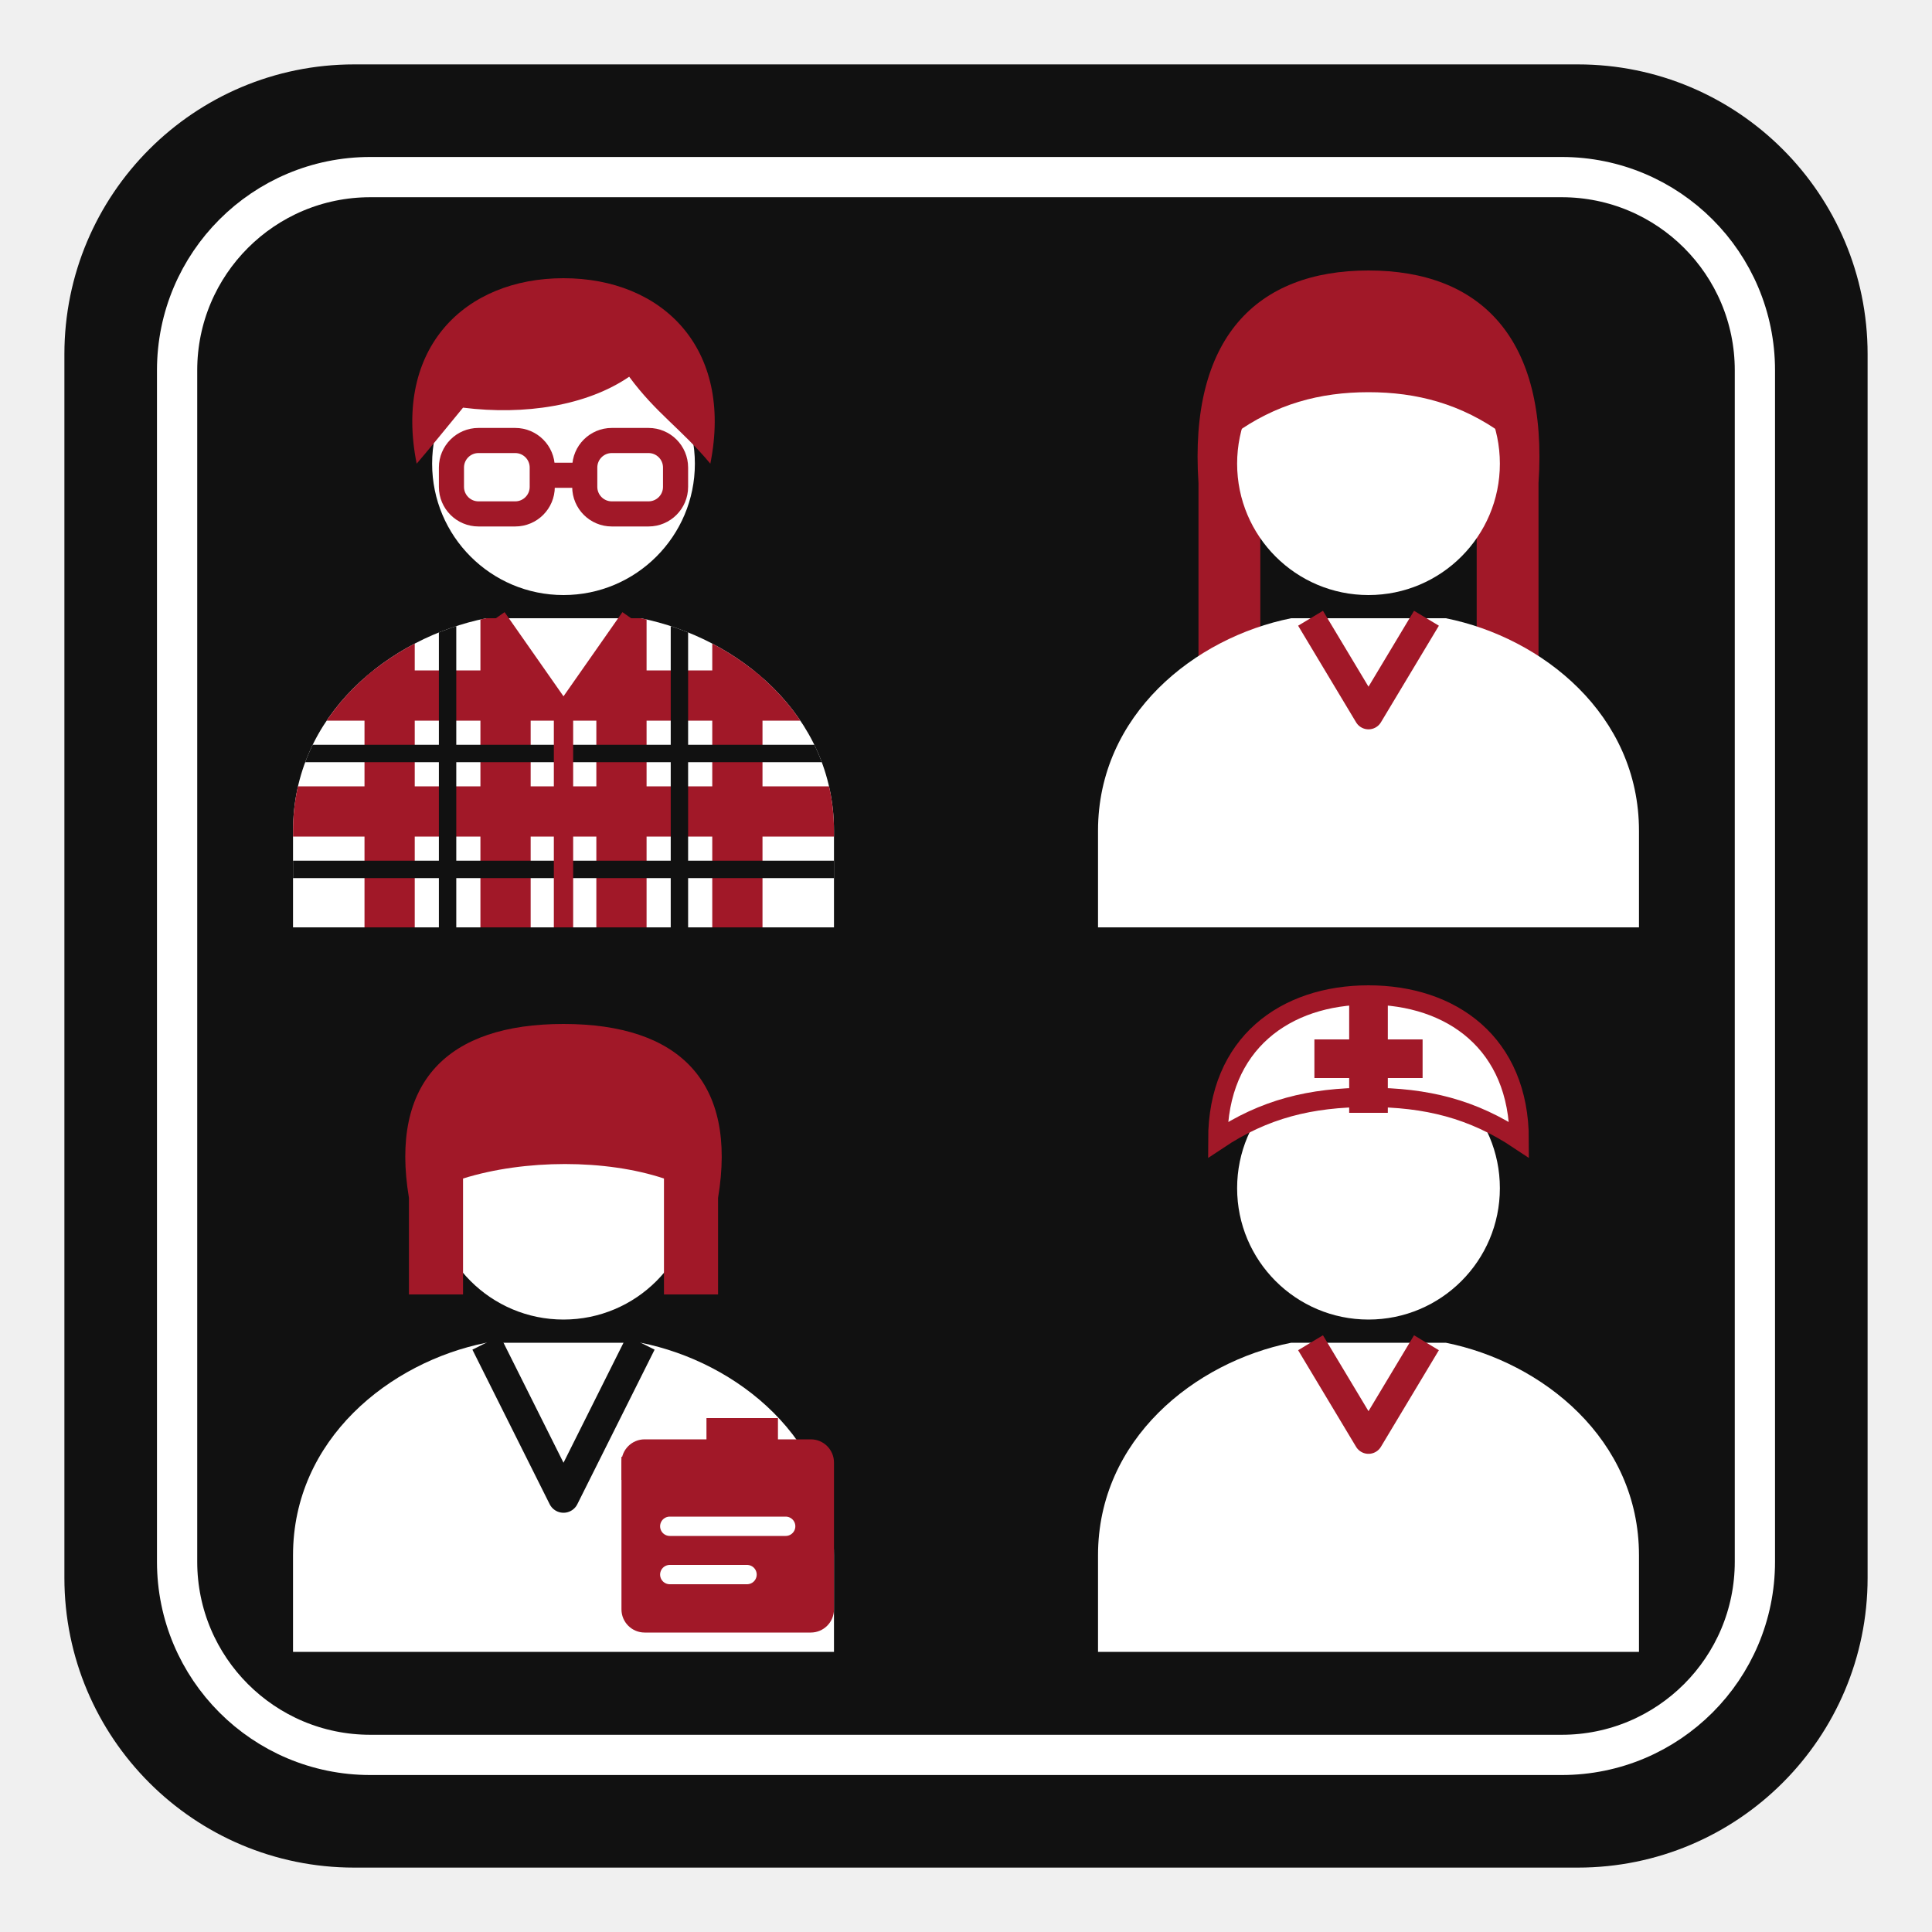
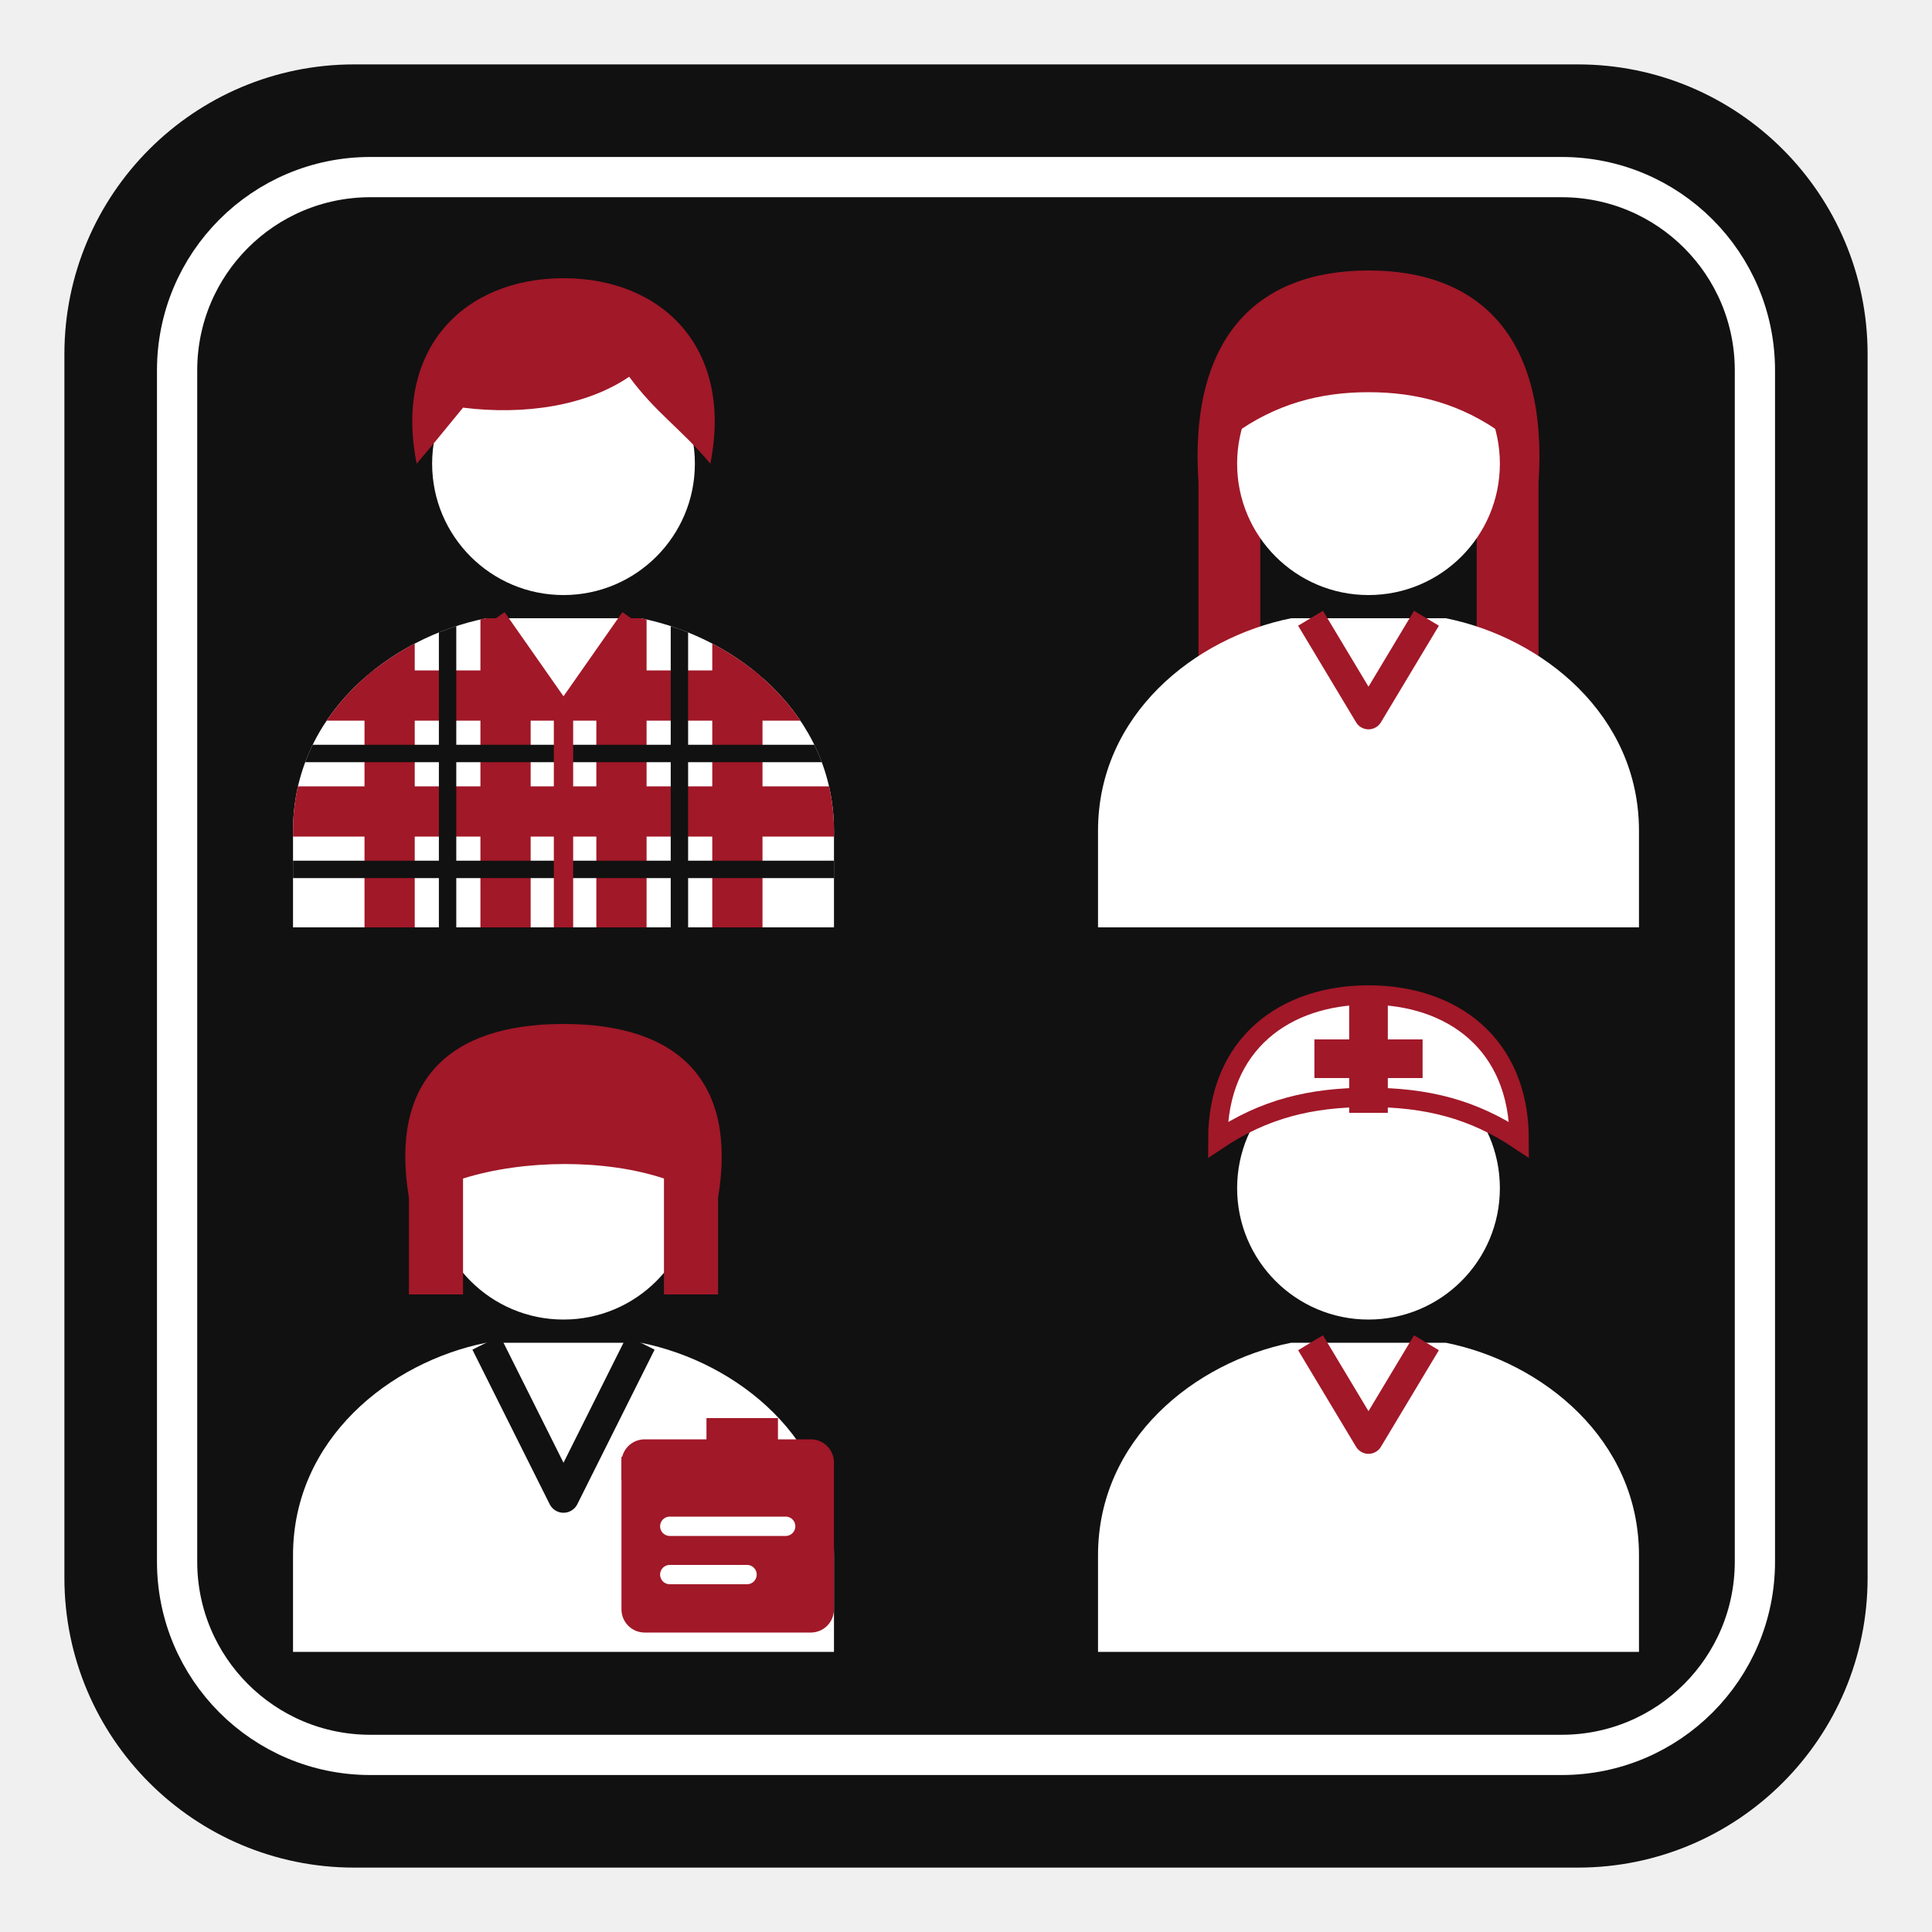
<svg xmlns="http://www.w3.org/2000/svg" viewBox="0 0 120 120" role="img" aria-label="Quatre professionnels : un ingénieur, une psychiatre, une curatrice et une infirmière">
  <rect x="4" y="4" width="112" height="112" rx="18" fill="#111111" />
  <rect x="11" y="11" width="98" height="98" rx="12" fill="none" stroke="#fff" stroke-width="2.5" />
  <defs>
    <clipPath id="plaid">
      <path d="M-14 18v-5c0-6 5-10 10-11h8c5 1 10 5 10 11v5z" />
    </clipPath>
  </defs>
  <g transform="translate(35 36) scale(1.2)">
    <path d="M-14 18v-5c0-6 5-10 10-11h8c5 1 10 5 10 11v5z" fill="#fff" />
    <g clip-path="url(#plaid)">
      <path d="M-14 6h28M-14 12h28" stroke="#a11828" stroke-width="2.6" />
      <path d="M-9 0v20M-3 0v20M3 0v20M9 0v20" stroke="#a11828" stroke-width="2.6" />
      <path d="M-14 9h28M-14 15h28M-6 0v20M0 0v20M6 0v20" stroke="#111111" stroke-width="0.9" />
    </g>
    <path d="M-3.500 2l3.500 5 3.500-5" fill="#fff" stroke="#a11828" stroke-width="1.100" stroke-linejoin="round" />
    <path d="M0 7v11" stroke="#a11828" stroke-width="1" />
    <circle cx="0" cy="-6" r="6.800" fill="#ffffff" />
    <path d="M-7.600 -6c-1.200-6 2.500-9.600 7.600-9.600S8.800 -12 7.600 -6c-1.500-1.800-2.800-2.600-4.200-4.500-2.200 1.500-5.400 2-8.600 1.600-0.900 1.100-1.800 2.200-2.400 2.900z" fill="#a11828" />
-     <g fill="none" stroke="#a11828" stroke-width="1.300">
-       <rect x="-5.800" y="-7.200" width="4.700" height="3.800" rx="1.400" />
-       <rect x="1.100" y="-7.200" width="4.700" height="3.800" rx="1.400" />
-       <path d="M-1.100 -5.400h2.200" />
-     </g>
  </g>
  <g transform="translate(85 36) scale(1.2)">
    <path d="M-8.800 -5c-0.500-7.500 3-11 8.800-11S9.300 -12.500 8.800 -5v13h-3.200V-3h-11.200v11h-3.200z" fill="#a11828" />
    <path d="M-14 18v-5c0-6 5-10 10-11h8c5 1 10 5 10 11v5z" fill="#fff" />
    <path d="M-3 2l3 5 3-5" fill="none" stroke="#a11828" stroke-width="1.500" stroke-linejoin="round" />
    <circle cx="0" cy="-6" r="6.800" fill="#ffffff" />
    <path d="M-7 -7.500c1.500-4 4-5.500 7-5.500s5.500 1.500 7 5.500c-2.200-1.600-4.500-2.200-7-2.200s-4.800 0.600-7 2.200z" fill="#a11828" />
  </g>
  <g transform="translate(35 81) scale(1.2)">
    <path d="M-14 18v-5c0-6 5-10 10-11h8c5 1 10 5 10 11v5z" fill="#ffffff" />
    <path d="M-4 2l4 8 4-8" fill="none" stroke="#111111" stroke-width="1.600" stroke-linejoin="round" />
    <circle cx="0" cy="-6" r="6.800" fill="#ffffff" />
    <path d="M-8 -5.500c-1-6 2-9 8-9s9 3 8 9v5h-2.800v-6c-3-1-7.200-1-10.400 0v6H-8z" fill="#a11828" />
    <rect x="3" y="7" width="11" height="10" rx="1.200" fill="#a11828" />
    <path d="M3 8.500h5v-2h2.500v2" fill="none" stroke="#a11828" stroke-width="1.200" />
    <path d="M5.500 11.500h6M5.500 14h4" stroke="#ffffff" stroke-width="1" stroke-linecap="round" />
  </g>
  <g transform="translate(85 81) scale(1.2)">
    <path d="M-14 18v-5c0-6 5-10 10-11h8c5 1 10 5 10 11v5z" fill="#fff" />
    <path d="M-3 2l3 5 3-5" fill="none" stroke="#a11828" stroke-width="1.500" stroke-linejoin="round" />
    <circle cx="0" cy="-6" r="6.800" fill="#ffffff" />
    <path d="M-7.800 -8.500c0-5 3.500-7.500 7.800-7.500s7.800 2.500 7.800 7.500c-2.400-1.600-4.800-2.200-7.800-2.200s-5.400 0.600-7.800 2.200z" fill="#fff" stroke="#a11828" stroke-width="1" />
    <path d="M-1 -15.500h2v1.800h1.800v2h-1.800v1.800h-2v-1.800h-1.800v-2h1.800z" fill="#a11828" />
  </g>
</svg>
